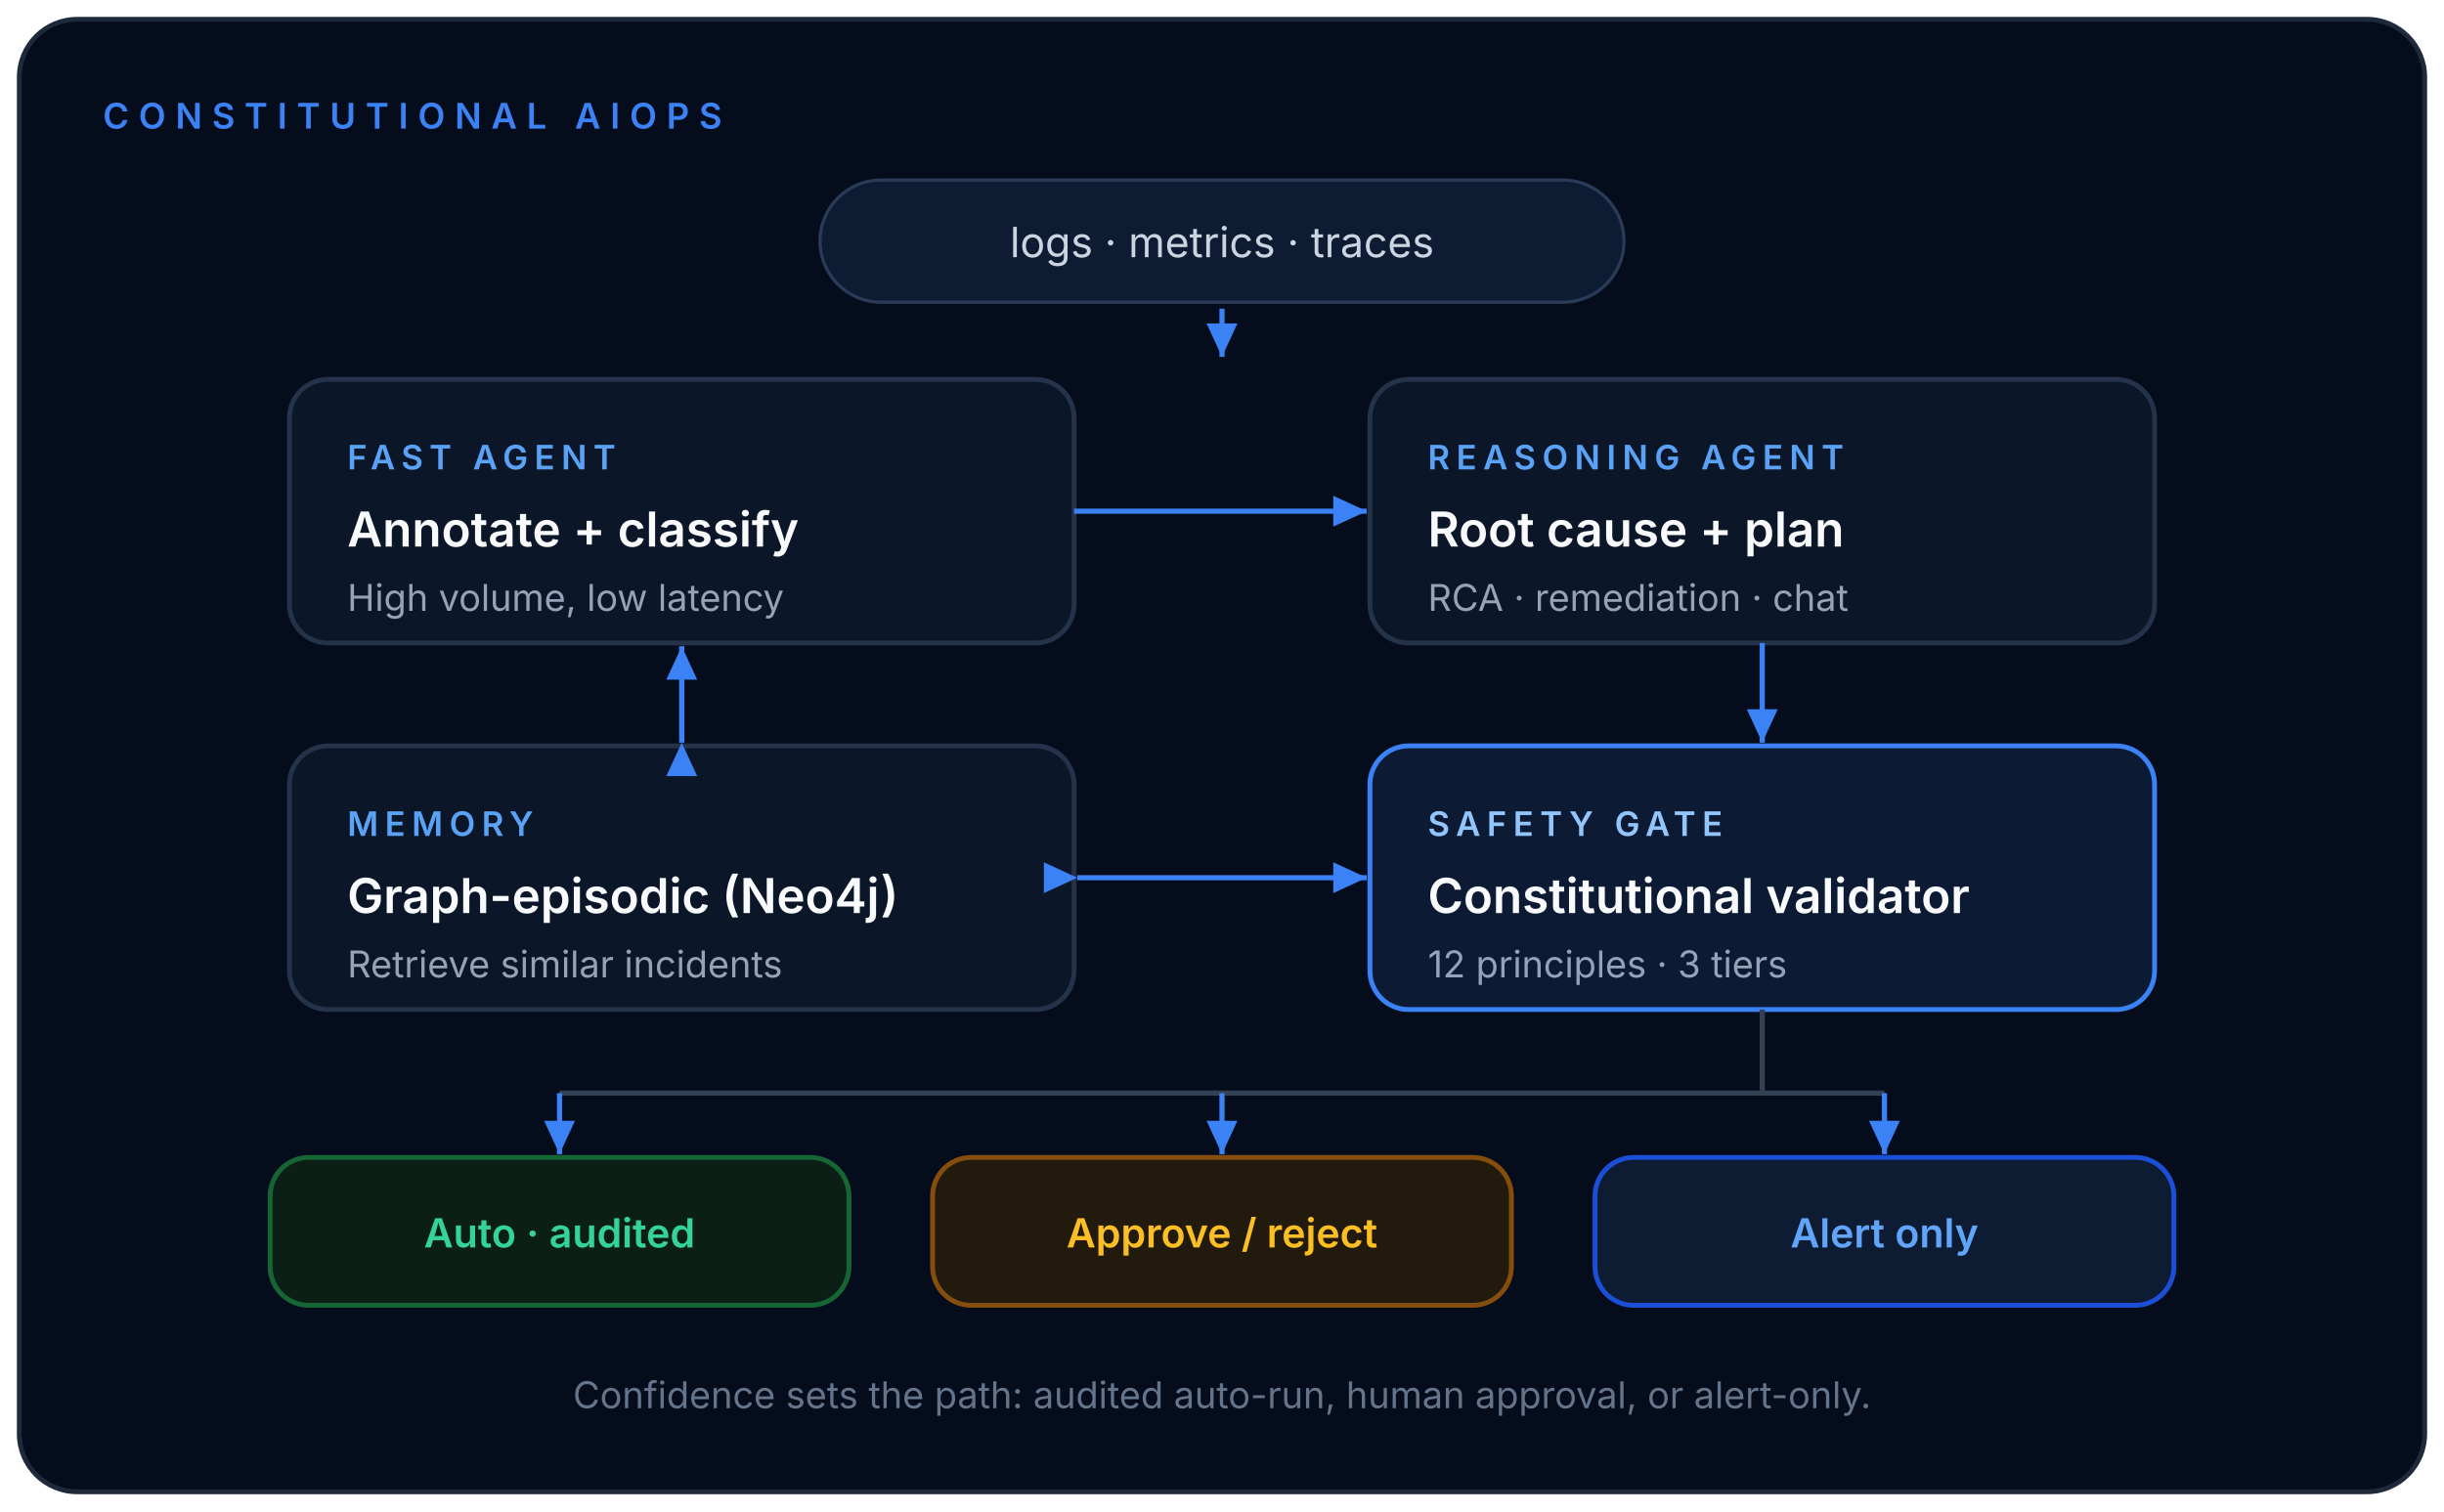
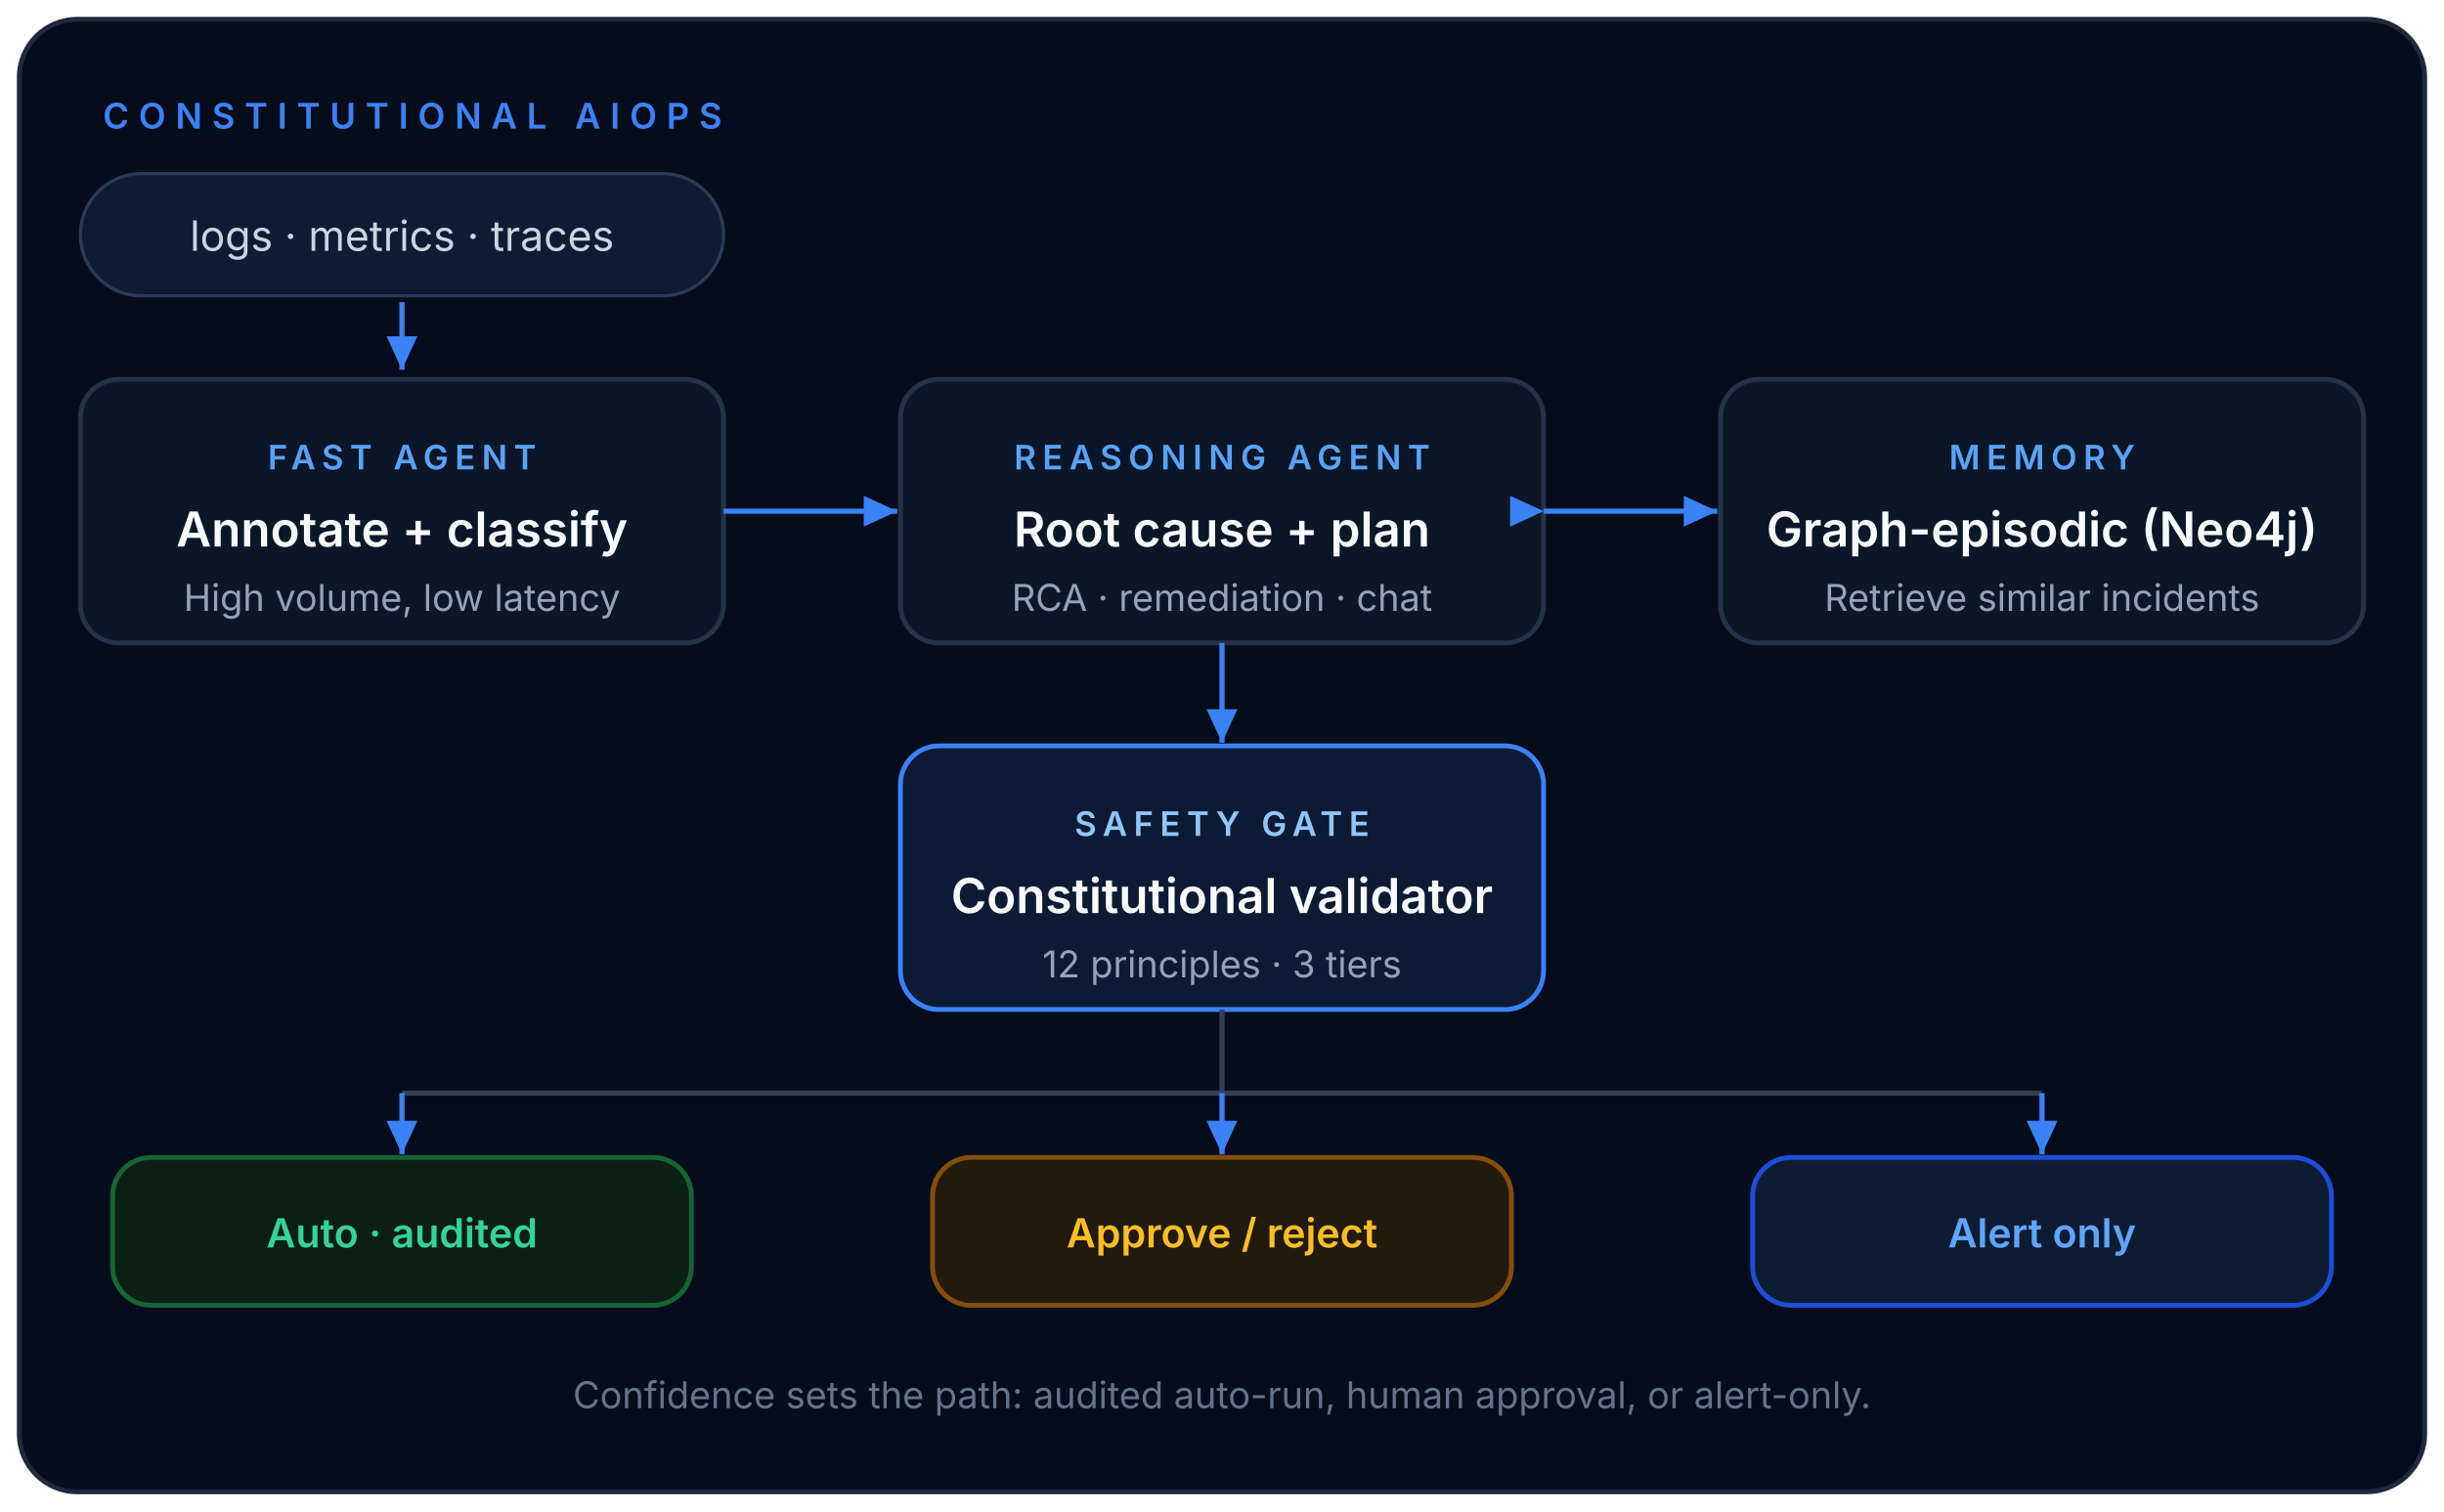
<svg xmlns="http://www.w3.org/2000/svg" viewBox="0 0 760 470" role="img" aria-labelledby="pl-title pl-desc" font-family="Inter, ui-sans-serif, system-ui, -apple-system, Segoe UI, Roboto, sans-serif">
  <defs>
    <marker id="pl-ah" markerWidth="9" markerHeight="9" refX="6.5" refY="3" orient="auto">
      <path d="M0,0 L6.5,3 L0,6 Z" fill="#3b82f6" />
    </marker>
  </defs>
  <rect x="6" y="6" width="748" height="458" rx="18" fill="#050c1c" stroke="#1e293b" stroke-width="1.5" />
  <text x="32" y="40" fill="#3b82f6" font-size="11" font-weight="600" letter-spacing="3">CONSTITUTIONAL AIOPS</text>
-   <rect x="255" y="56" width="250" height="38" rx="19" fill="#0e1c33" stroke="#2a3b57" />
-   <text x="380" y="80" text-anchor="middle" fill="#cbd5e1" font-size="13">logs · metrics · traces</text>
-   <line x1="380" y1="96" x2="380" y2="111" stroke="#3b82f6" stroke-width="1.6" marker-end="url(#pl-ah)" />
-   <rect x="90" y="118" width="244" height="82" rx="12" fill="#0b1628" stroke="#24324a" stroke-width="1.5" />
-   <text x="108" y="146" fill="#5aa2f6" font-size="10.5" font-weight="600" letter-spacing="2">FAST AGENT</text>
-   <text x="108" y="170" fill="#f8fafc" font-size="15" font-weight="600">Annotate + classify</text>
-   <text x="108" y="190" fill="#94a3b8" font-size="11.5">High volume, low latency</text>
-   <rect x="426" y="118" width="244" height="82" rx="12" fill="#0b1628" stroke="#24324a" stroke-width="1.5" />
-   <text x="444" y="146" fill="#5aa2f6" font-size="10.5" font-weight="600" letter-spacing="2">REASONING AGENT</text>
-   <text x="444" y="170" fill="#f8fafc" font-size="15" font-weight="600">Root cause + plan</text>
-   <text x="444" y="190" fill="#94a3b8" font-size="11.5">RCA · remediation · chat</text>
-   <line x1="334" y1="159" x2="425" y2="159" stroke="#3b82f6" stroke-width="1.6" marker-end="url(#pl-ah)" />
-   <rect x="90" y="232" width="244" height="82" rx="12" fill="#0b1628" stroke="#24324a" stroke-width="1.5" />
-   <text x="108" y="260" fill="#5aa2f6" font-size="10.5" font-weight="600" letter-spacing="2">MEMORY</text>
-   <text x="108" y="284" fill="#f8fafc" font-size="15" font-weight="600">Graph-episodic (Neo4j)</text>
-   <text x="108" y="304" fill="#94a3b8" font-size="11.5">Retrieve similar incidents</text>
-   <rect x="426" y="232" width="244" height="82" rx="12" fill="#0c1b33" stroke="#3b82f6" stroke-width="1.5" />
-   <text x="444" y="260" fill="#93c5fd" font-size="10.5" font-weight="600" letter-spacing="2">SAFETY GATE</text>
-   <text x="444" y="284" fill="#f8fafc" font-size="15" font-weight="600">Constitutional validator</text>
-   <text x="444" y="304" fill="#94a3b8" font-size="11.5">12 principles · 3 tiers</text>
-   <line x1="548" y1="200" x2="548" y2="231" stroke="#3b82f6" stroke-width="1.6" marker-end="url(#pl-ah)" />
-   <line x1="212" y1="231" x2="212" y2="201" stroke="#3b82f6" stroke-width="1.6" marker-start="url(#pl-ah)" marker-end="url(#pl-ah)" />
-   <line x1="335" y1="273" x2="425" y2="273" stroke="#3b82f6" stroke-width="1.6" marker-start="url(#pl-ah)" marker-end="url(#pl-ah)" />
-   <path d="M548,314 L548,340 M174,340 L586,340" fill="none" stroke="#334155" stroke-width="1.6" />
-   <line x1="174" y1="340" x2="174" y2="359" stroke="#3b82f6" stroke-width="1.6" marker-end="url(#pl-ah)" />
+   <rect x="25" y="54" width="200" height="38" rx="19" fill="#0e1c33" stroke="#2a3b57" />
+   <text x="125" y="78" text-anchor="middle" fill="#cbd5e1" font-size="13">logs · metrics · traces</text>
+   <line x1="125" y1="94" x2="125" y2="115" stroke="#3b82f6" stroke-width="1.6" marker-end="url(#pl-ah)" />
+   <rect x="25" y="118" width="200" height="82" rx="12" fill="#0b1628" stroke="#24324a" stroke-width="1.5" />
+   <text x="125" y="146" text-anchor="middle" fill="#5aa2f6" font-size="10.5" font-weight="600" letter-spacing="2">FAST AGENT</text>
+   <text x="125" y="170" text-anchor="middle" fill="#f8fafc" font-size="15" font-weight="600">Annotate + classify</text>
+   <text x="125" y="190" text-anchor="middle" fill="#94a3b8" font-size="11.5">High volume, low latency</text>
+   <rect x="280" y="118" width="200" height="82" rx="12" fill="#0b1628" stroke="#24324a" stroke-width="1.5" />
+   <text x="380" y="146" text-anchor="middle" fill="#5aa2f6" font-size="10.5" font-weight="600" letter-spacing="2">REASONING AGENT</text>
+   <text x="380" y="170" text-anchor="middle" fill="#f8fafc" font-size="15" font-weight="600">Root cause + plan</text>
+   <text x="380" y="190" text-anchor="middle" fill="#94a3b8" font-size="11.5">RCA · remediation · chat</text>
+   <rect x="535" y="118" width="200" height="82" rx="12" fill="#0b1628" stroke="#24324a" stroke-width="1.5" />
+   <text x="635" y="146" text-anchor="middle" fill="#5aa2f6" font-size="10.5" font-weight="600" letter-spacing="2">MEMORY</text>
+   <text x="635" y="170" text-anchor="middle" fill="#f8fafc" font-size="15" font-weight="600">Graph-episodic (Neo4j)</text>
+   <text x="635" y="190" text-anchor="middle" fill="#94a3b8" font-size="11.5">Retrieve similar incidents</text>
+   <line x1="225" y1="159" x2="279" y2="159" stroke="#3b82f6" stroke-width="1.6" marker-end="url(#pl-ah)" />
+   <line x1="480" y1="159" x2="534" y2="159" stroke="#3b82f6" stroke-width="1.6" marker-start="url(#pl-ah)" marker-end="url(#pl-ah)" />
+   <line x1="380" y1="200" x2="380" y2="231" stroke="#3b82f6" stroke-width="1.6" marker-end="url(#pl-ah)" />
+   <rect x="280" y="232" width="200" height="82" rx="12" fill="#0c1b33" stroke="#3b82f6" stroke-width="1.5" />
+   <text x="380" y="260" text-anchor="middle" fill="#93c5fd" font-size="10.5" font-weight="600" letter-spacing="2">SAFETY GATE</text>
+   <text x="380" y="284" text-anchor="middle" fill="#f8fafc" font-size="15" font-weight="600">Constitutional validator</text>
+   <text x="380" y="304" text-anchor="middle" fill="#94a3b8" font-size="11.5">12 principles · 3 tiers</text>
+   <path d="M380,314 L380,340 M125,340 L635,340" fill="none" stroke="#334155" stroke-width="1.6" />
+   <line x1="125" y1="340" x2="125" y2="359" stroke="#3b82f6" stroke-width="1.6" marker-end="url(#pl-ah)" />
  <line x1="380" y1="340" x2="380" y2="359" stroke="#3b82f6" stroke-width="1.6" marker-end="url(#pl-ah)" />
-   <line x1="586" y1="340" x2="586" y2="359" stroke="#3b82f6" stroke-width="1.6" marker-end="url(#pl-ah)" />
-   <rect x="84" y="360" width="180" height="46" rx="12" fill="#0c1f16" stroke="#166534" stroke-width="1.5" />
-   <text x="174" y="388" text-anchor="middle" fill="#34d399" font-size="12.5" font-weight="600">Auto · audited</text>
+   <line x1="635" y1="340" x2="635" y2="359" stroke="#3b82f6" stroke-width="1.6" marker-end="url(#pl-ah)" />
+   <rect x="35" y="360" width="180" height="46" rx="12" fill="#0c1f16" stroke="#166534" stroke-width="1.5" />
+   <text x="125" y="388" text-anchor="middle" fill="#34d399" font-size="12.5" font-weight="600">Auto · audited</text>
  <rect x="290" y="360" width="180" height="46" rx="12" fill="#221a0c" stroke="#854d0e" stroke-width="1.5" />
  <text x="380" y="388" text-anchor="middle" fill="#fbbf24" font-size="12.5" font-weight="600">Approve / reject</text>
-   <rect x="496" y="360" width="180" height="46" rx="12" fill="#0e1c33" stroke="#1d4ed8" stroke-width="1.5" />
-   <text x="586" y="388" text-anchor="middle" fill="#60a5fa" font-size="12.5" font-weight="600">Alert only</text>
+   <rect x="545" y="360" width="180" height="46" rx="12" fill="#0e1c33" stroke="#1d4ed8" stroke-width="1.5" />
+   <text x="635" y="388" text-anchor="middle" fill="#60a5fa" font-size="12.5" font-weight="600">Alert only</text>
  <text x="380" y="438" text-anchor="middle" fill="#64748b" font-size="11.5">Confidence sets the path: audited auto-run, human approval, or alert-only.</text>
</svg>
